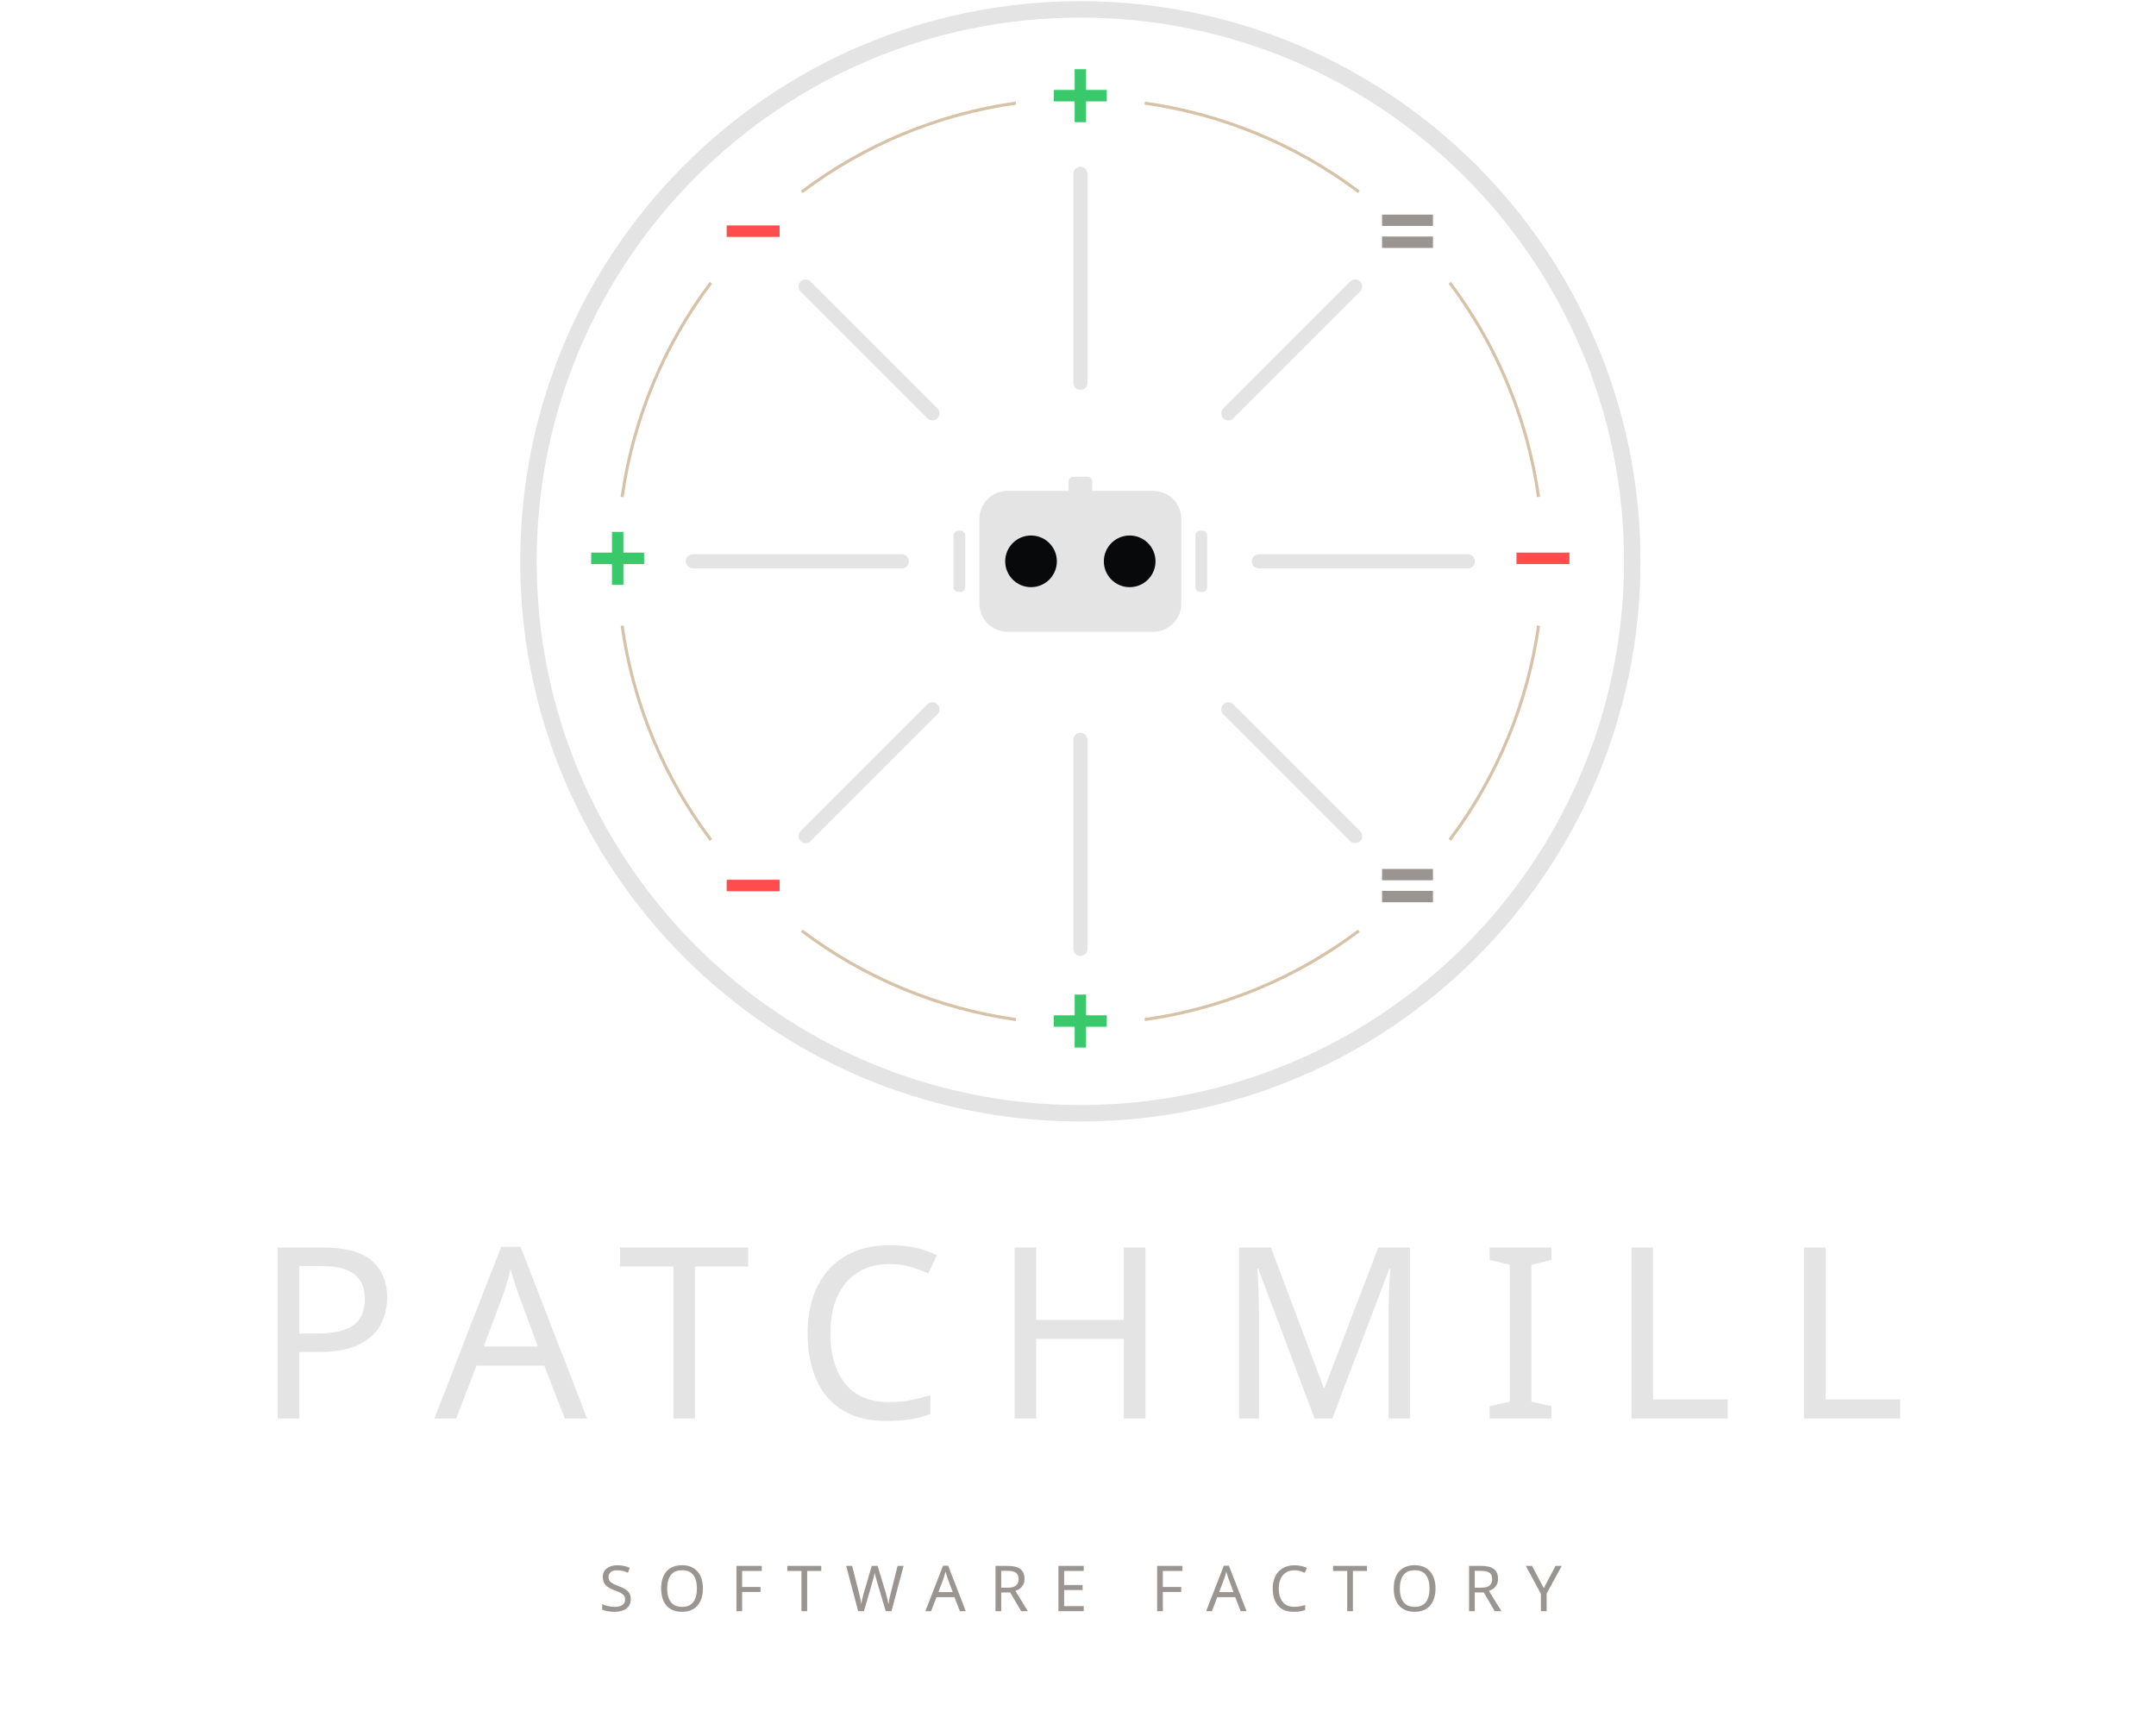
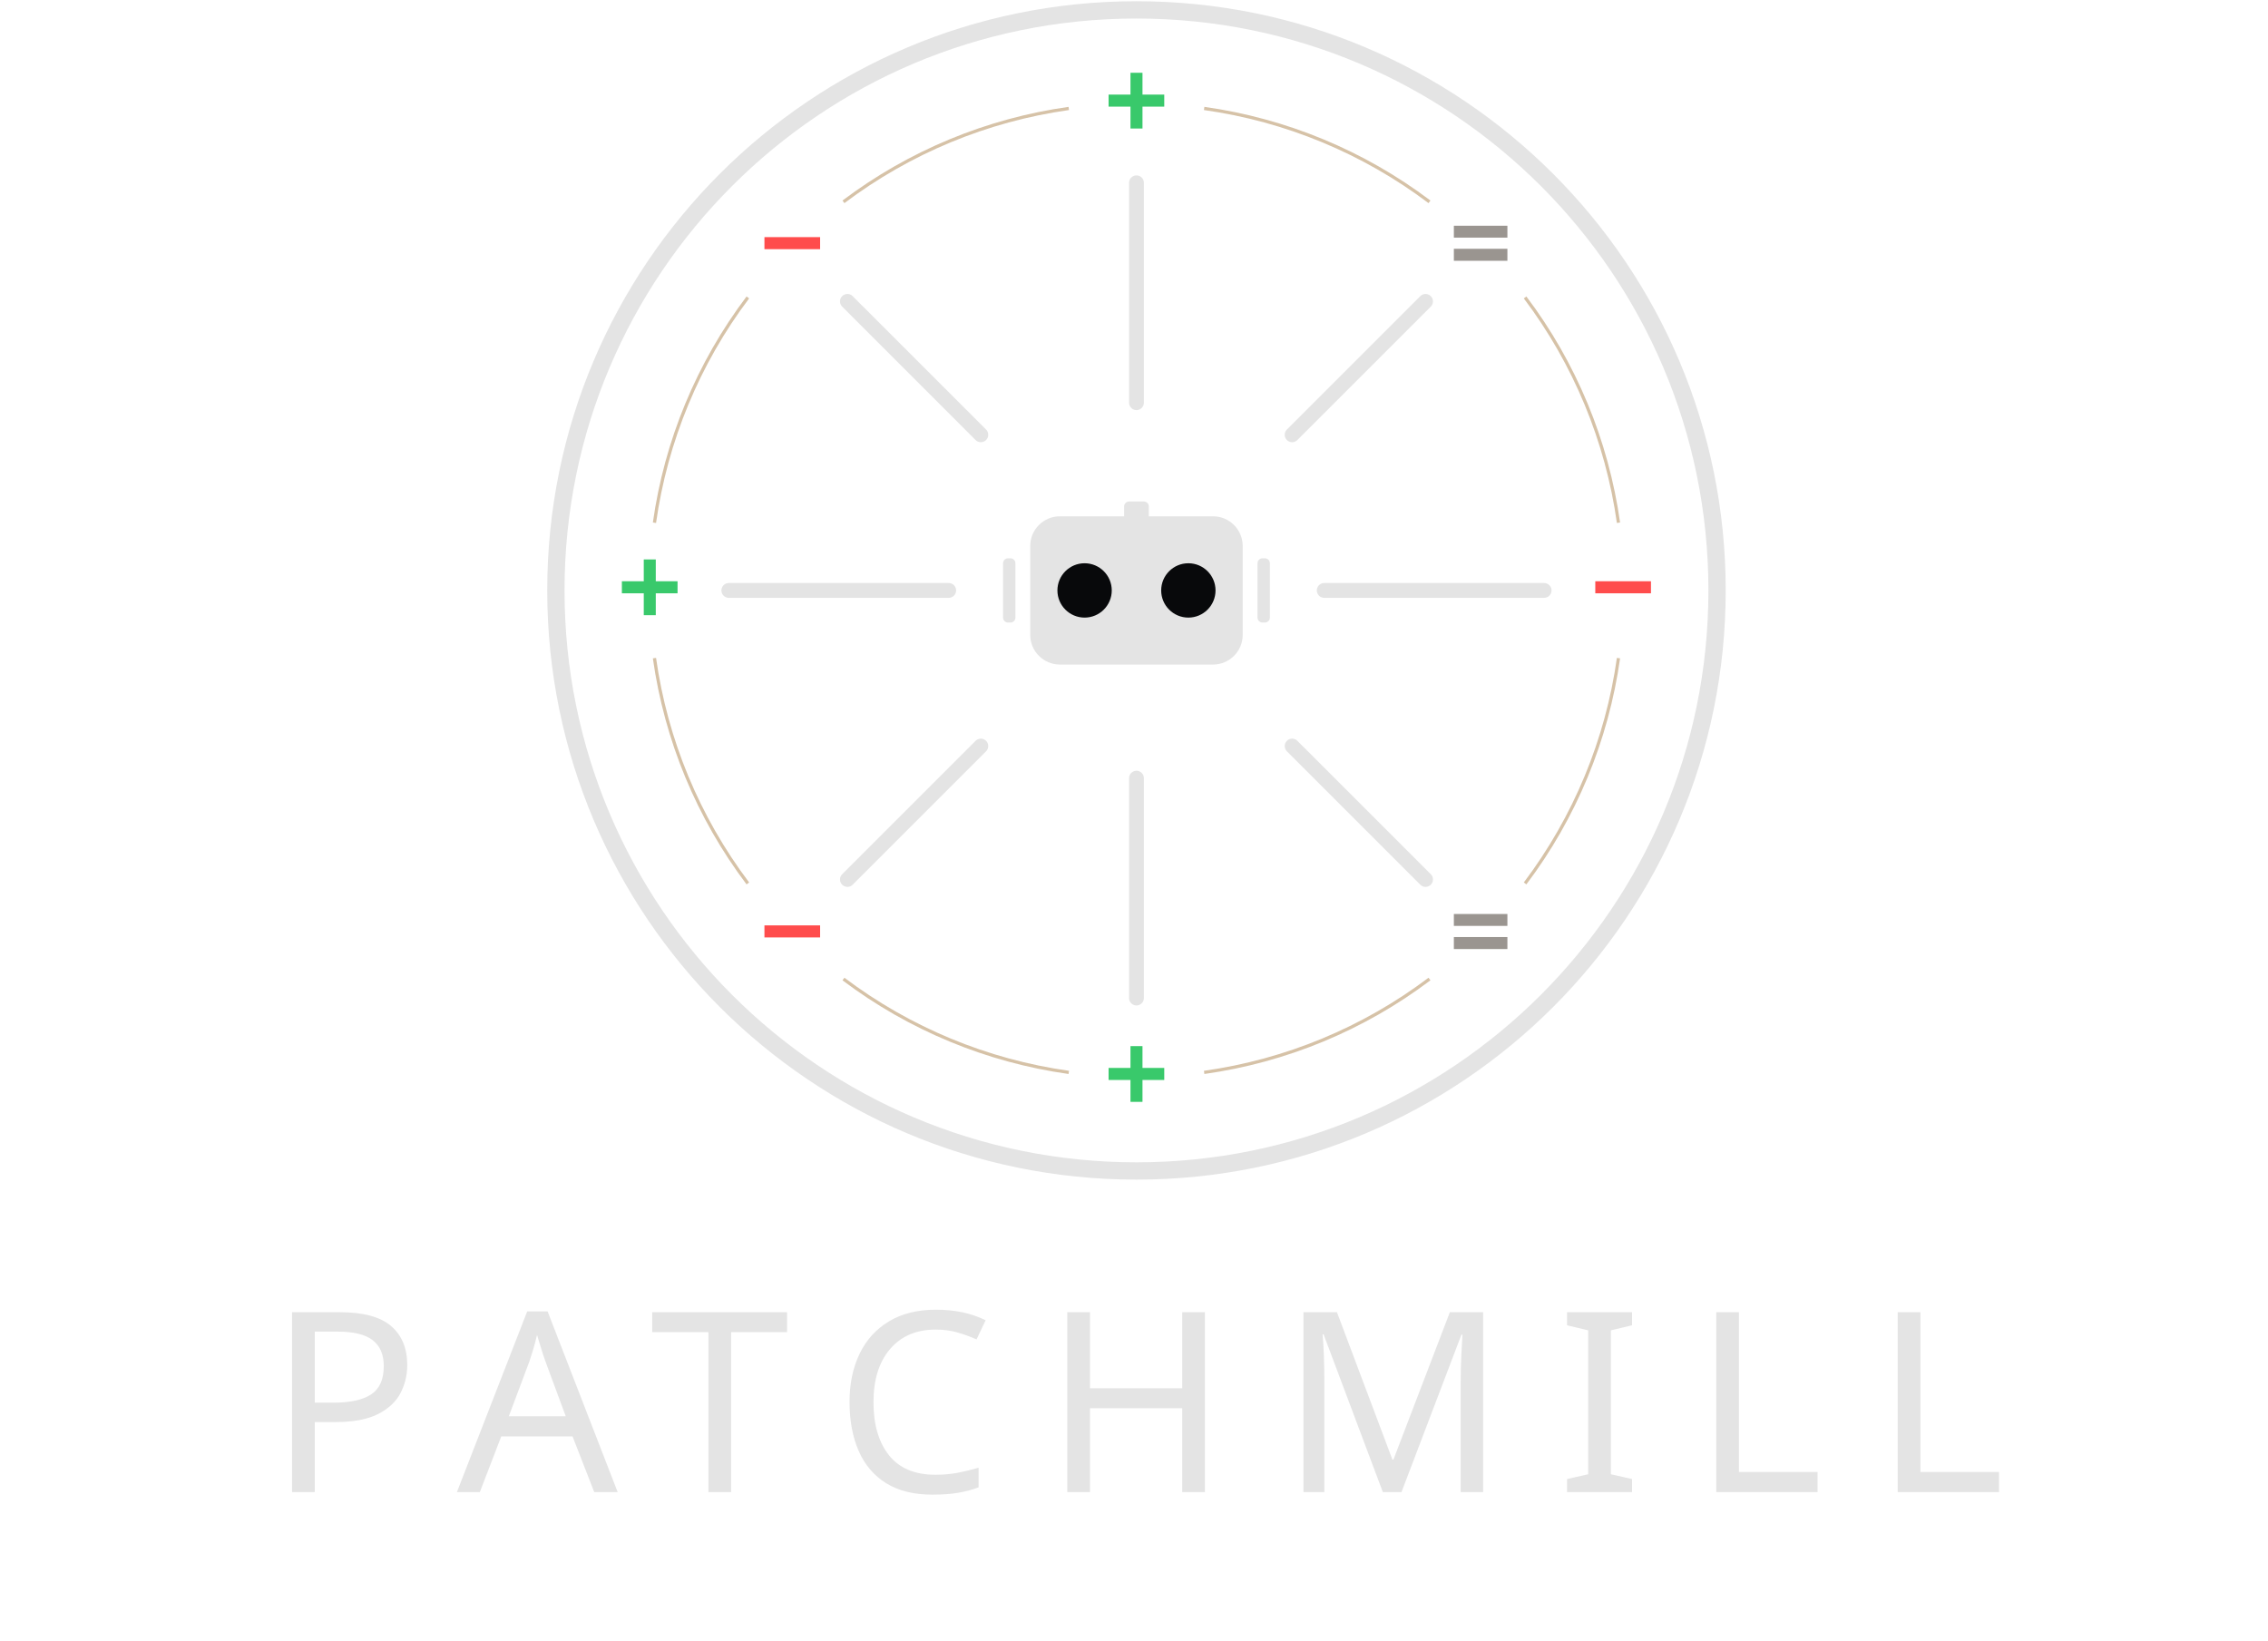
- <svg xmlns="http://www.w3.org/2000/svg" viewBox="340 56 918 734" width="918" height="734">
+ <svg xmlns="http://www.w3.org/2000/svg" viewBox="340 56 918 664" width="918" height="664">
  <g transform="translate(800 295)">
    <circle r="235" fill="none" stroke="#e4e4e4" stroke-width="7" />
    <g fill="none" stroke="#c4a882" stroke-width="1.3" opacity=".7">
      <path d="M 27.4 -195.1 A 197 197 0 0 1 118.6 -157.3" />
      <path d="M 157.3 -118.6 A 197 197 0 0 1 195.1 -27.4" />
      <path d="M 195.1 27.4 A 197 197 0 0 1 157.3 118.6" />
      <path d="M 118.6 157.3 A 197 197 0 0 1 27.4 195.1" />
      <path d="M -27.4 195.1 A 197 197 0 0 1 -118.6 157.3" />
      <path d="M -157.3 118.6 A 197 197 0 0 1 -195.1 27.4" />
      <path d="M -195.1 -27.4 A 197 197 0 0 1 -157.3 -118.6" />
      <path d="M -118.6 -157.3 A 197 197 0 0 1 -27.4 -195.1" />
    </g>
    <g stroke="#e4e4e4" stroke-width="6" stroke-linecap="round">
      <line x1="0" y1="-165" x2="0" y2="-76" />
      <line x1="0" y1="76" x2="0" y2="165" />
      <line x1="-165" y1="0" x2="-76" y2="0" />
      <line x1="76" y1="0" x2="165" y2="0" />
      <line x1="-117" y1="-117" x2="-63" y2="-63" />
      <line x1="117" y1="-117" x2="63" y2="-63" />
      <line x1="-117" y1="117" x2="-63" y2="63" />
      <line x1="117" y1="117" x2="63" y2="63" />
    </g>
    <g font-family="DejaVu Sans Mono, monospace" font-size="42" font-weight="700" text-anchor="middle" dominant-baseline="middle">
      <text x="0" y="-197" fill="#39c96b">+</text>
      <text x="139.3" y="-139.3" fill="#9a9590">=</text>
      <text x="139.3" y="139.3" fill="#9a9590">=</text>
      <text x="0" y="197" fill="#39c96b">+</text>
      <text x="-197" y="0" fill="#39c96b">+</text>
      <text x="-139.3" y="-139.3" fill="#ff4c4c">−</text>
      <text x="197" y="0" fill="#ff4c4c">−</text>
      <text x="-139.3" y="139.3" fill="#ff4c4c">−</text>
    </g>
    <g>
      <rect x="-43" y="-30" width="86" height="60" rx="12" fill="#e4e4e4" />
      <rect x="-54" y="-13" width="5" height="26" rx="2" fill="#e4e4e4" />
      <rect x="49" y="-13" width="5" height="26" rx="2" fill="#e4e4e4" />
      <rect x="-5" y="-36" width="10" height="8" rx="2" fill="#e4e4e4" />
      <circle cx="-21" cy="0" r="11" fill="#08090b" />
      <circle cx="21" cy="0" r="11" fill="#08090b" />
    </g>
  </g>
  <text x="800" y="660" text-anchor="middle" fill="#e4e4e4" font-family="Noto Sans, Arial, sans-serif" font-size="102" font-weight="400" letter-spacing="20">PATCHMILL</text>
-   <text x="800" y="742" text-anchor="middle" fill="#9a9590" font-family="Noto Sans, Arial, sans-serif" font-size="27" font-weight="500" letter-spacing="10">SOFTWARE FACTORY</text>
</svg>
